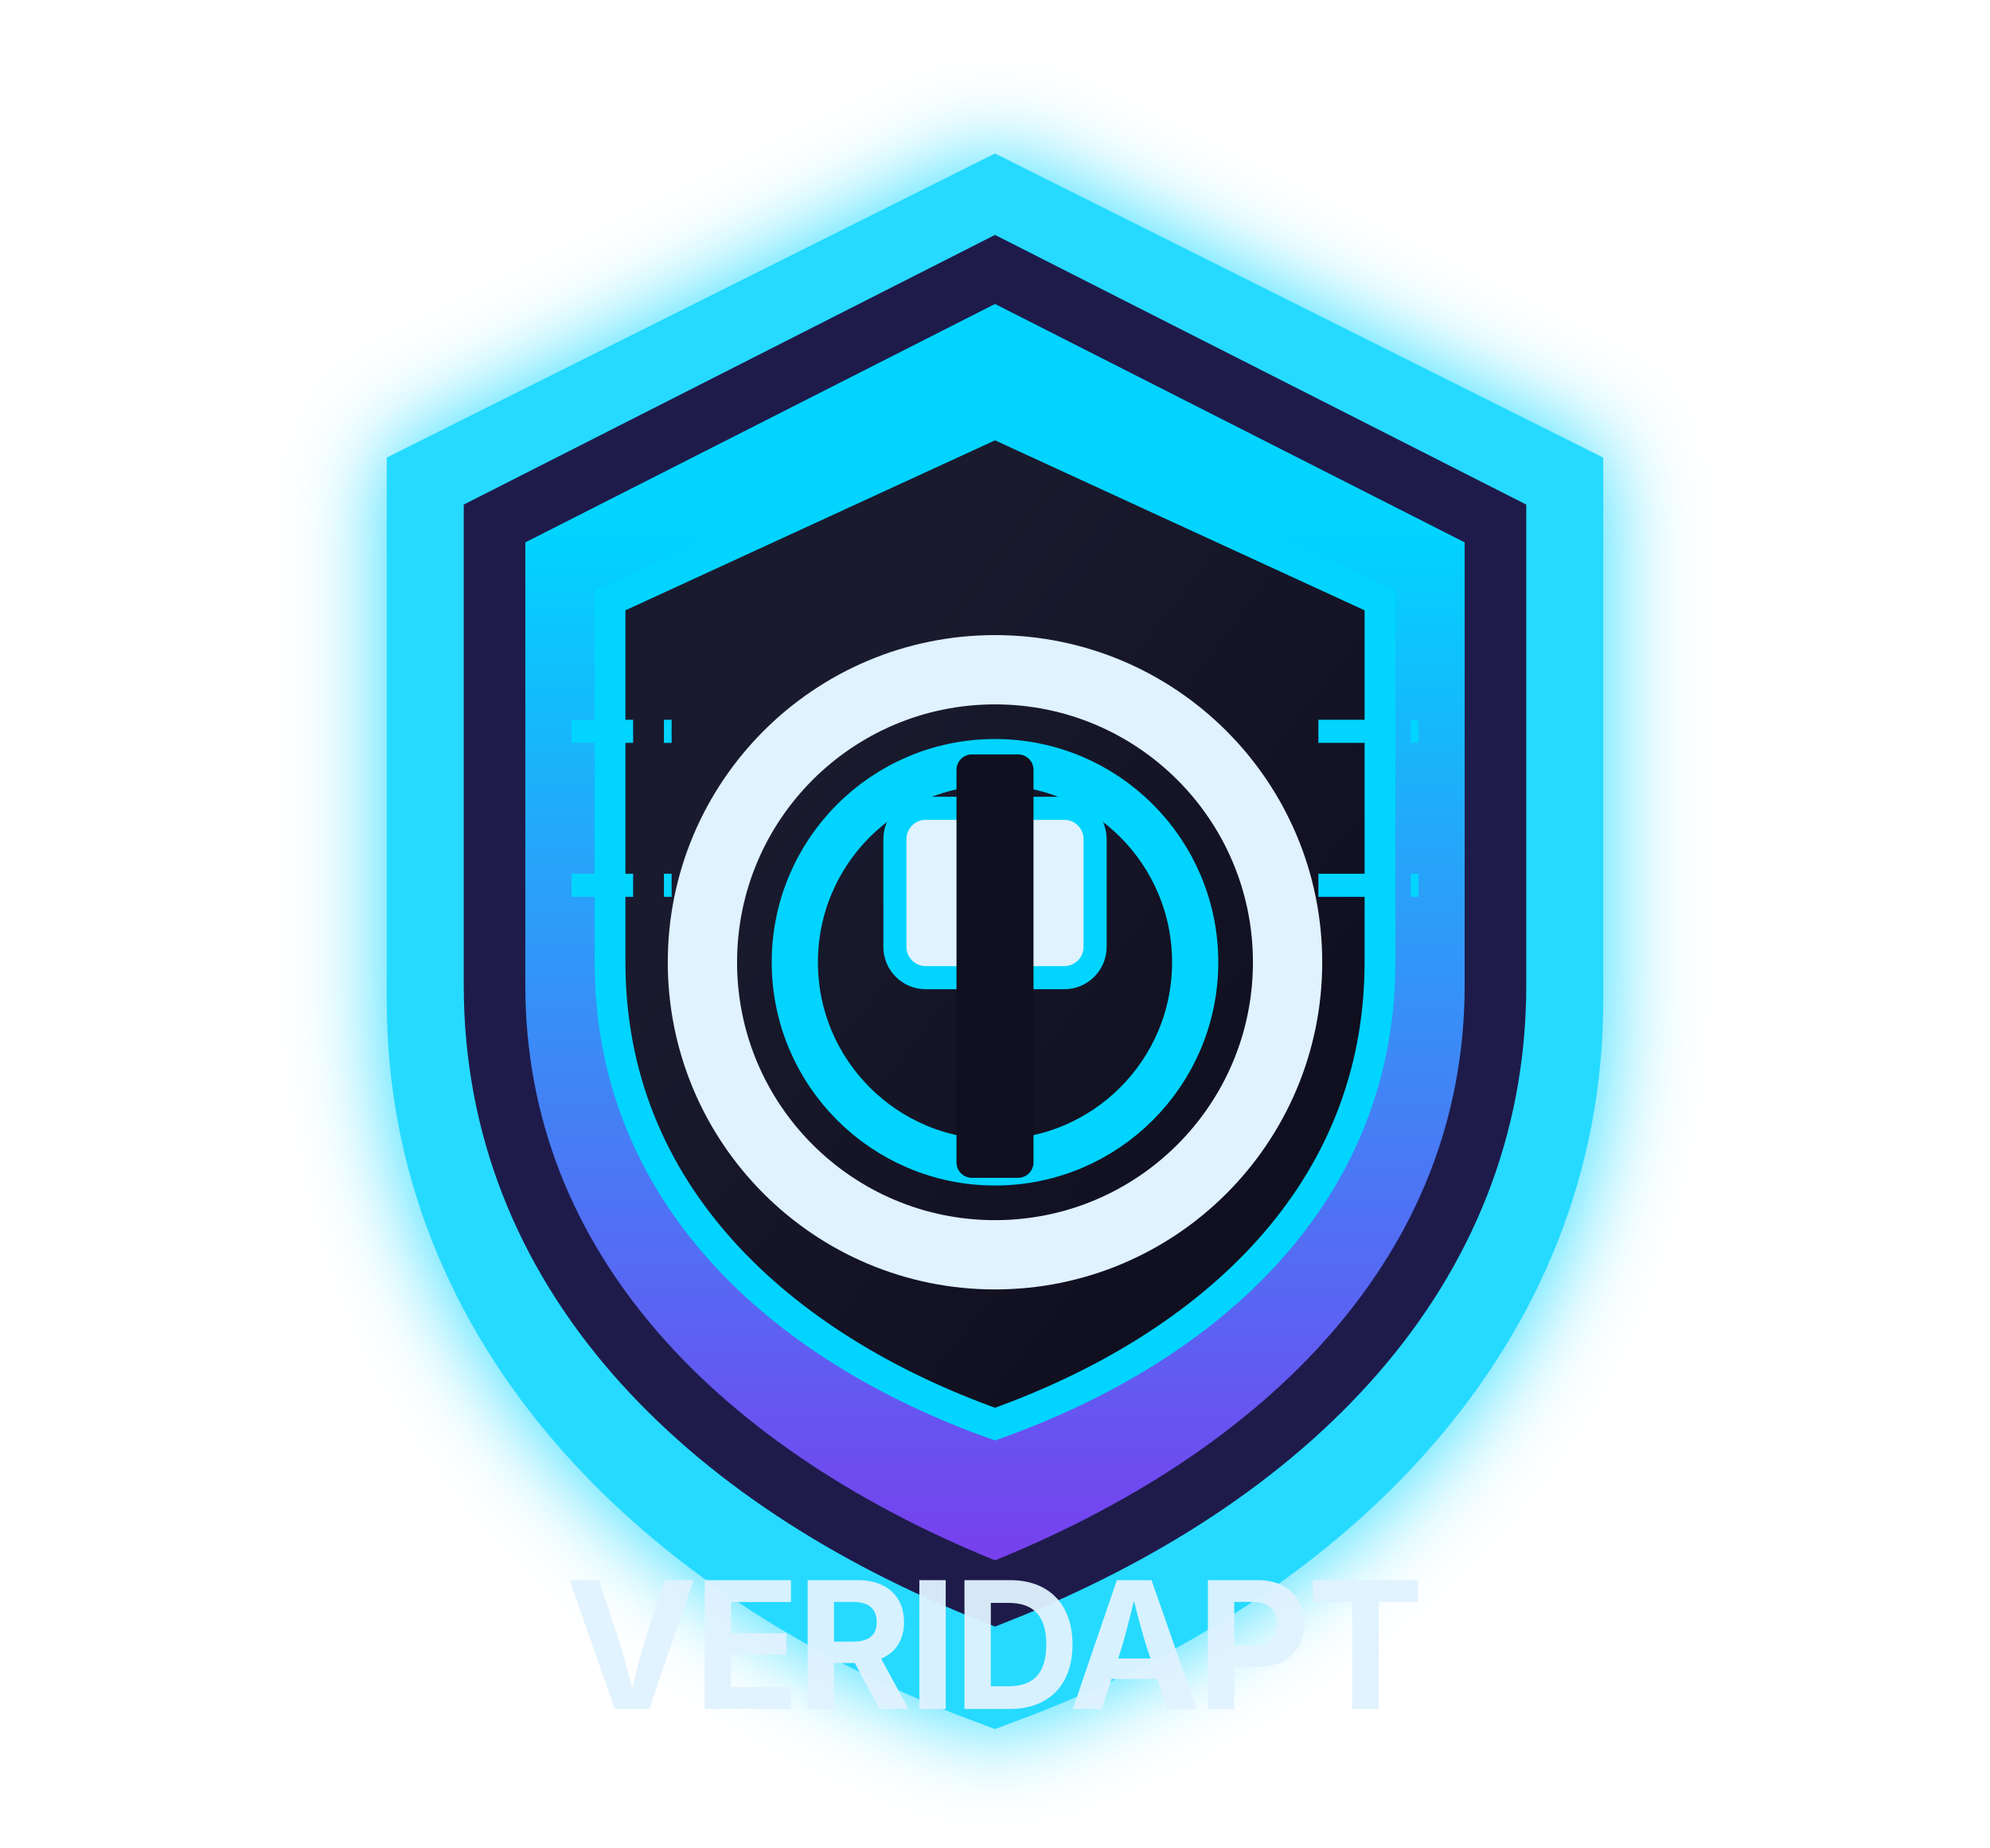
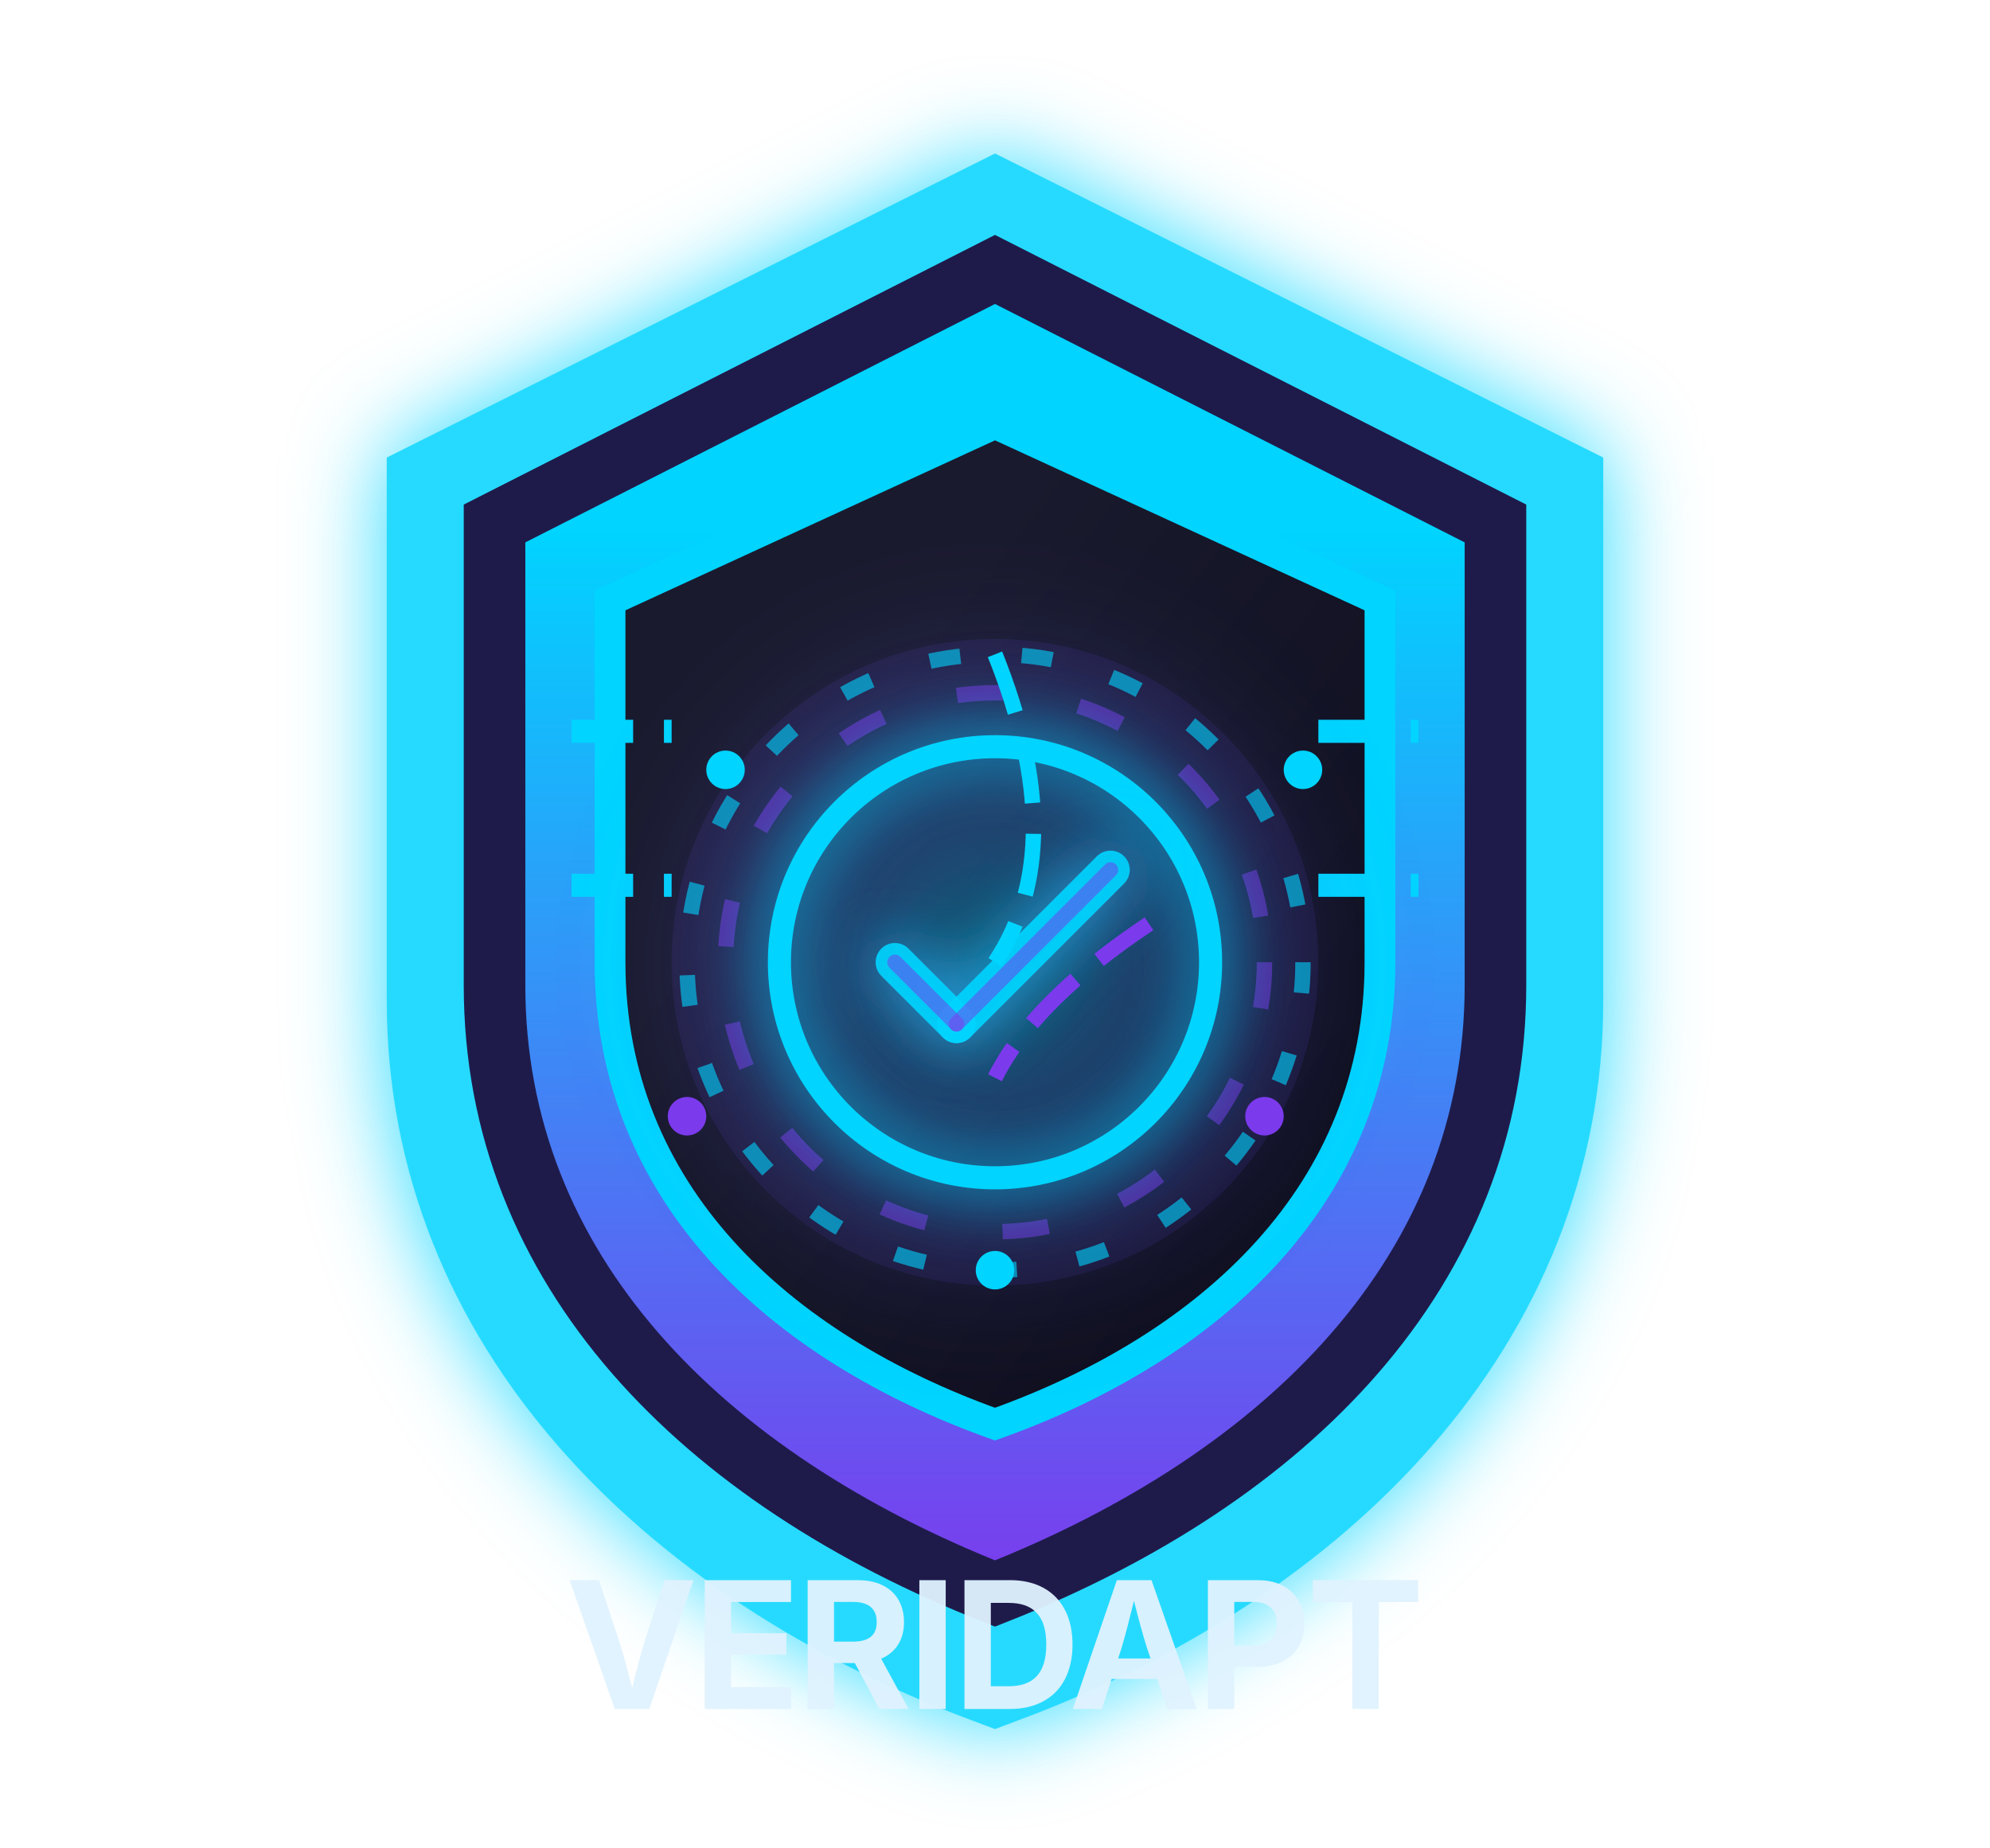
- <svg xmlns="http://www.w3.org/2000/svg" width="280" height="260" viewBox="0 0 240 240" fill="none" class="veridapt-logo">
+ <svg xmlns="http://www.w3.org/2000/svg" width="280" height="260" viewBox="0 0 240 240" fill="none" class="veridapt-logo-anime">
  <defs>
    <linearGradient id="shieldGrad" x1="50%" y1="20%" x2="50%" y2="100%" gradientUnits="objectBoundingBox">
      <stop offset="0%" stop-color="#00D4FF" />
      <stop offset="100%" stop-color="#7C3AED" />
    </linearGradient>
    <linearGradient id="innerGrad" x1="30%" y1="30%" x2="80%" y2="80%" gradientUnits="objectBoundingBox">
      <stop offset="0%" stop-color="#1A1A2E" />
      <stop offset="100%" stop-color="#0F0F1F" />
    </linearGradient>
+     <radialGradient id="checkmarkGlow" cx="50%" cy="50%" r="60%">
+       <stop offset="0%" stop-color="#00D4FF" stop-opacity="0.8" />
+       <stop offset="100%" stop-color="#7C3AED" stop-opacity="0.2" />
+     </radialGradient>
    <filter id="glow" x="-50%" y="-50%" width="200%" height="200%">
      <feGaussianBlur stdDeviation="6" result="coloredBlur" />
+       <feMerge>
+         <feMergeNode in="coloredBlur" />
+         <feMergeNode in="SourceGraphic" />
+       </feMerge>
+     </filter>
+     <filter id="strongGlow" x="-80%" y="-80%" width="260%" height="260%">
+       <feGaussianBlur stdDeviation="8" result="coloredBlur" />
+       <feMerge>
+         <feMergeNode in="coloredBlur" />
+         <feMergeNode in="SourceGraphic" />
+       </feMerge>
+     </filter>
+     <filter id="checkGlow" x="-100%" y="-100%" width="300%" height="300%">
+       <feGaussianBlur stdDeviation="4" result="coloredBlur" />
      <feMerge>
        <feMergeNode in="coloredBlur" />
        <feMergeNode in="SourceGraphic" />
      </feMerge>
    </filter>
    <style>
      @keyframes shieldPulse {
        0% { stroke-opacity: 0.6; }
        50% { stroke-opacity: 1; }
        100% { stroke-opacity: 0.6; }
      }
-       @keyframes lockPulse {
-         0% { transform: scale(1); }
-         50% { transform: scale(1.08); }
-         100% { transform: scale(1); }
+       
+       @keyframes checkmarkPulse {
+         0% { 
+           transform: scale(1);
+           filter: drop-shadow(0 0 8px rgba(0, 212, 255, 0.6));
+         }
+         50% { 
+           transform: scale(1.1);
+           filter: drop-shadow(0 0 16px rgba(124, 58, 237, 0.8));
+         }
+         100% { 
+           transform: scale(1);
+           filter: drop-shadow(0 0 8px rgba(0, 212, 255, 0.6));
+         }
      }
+       
+       @keyframes ringRotate {
+         0% { transform: rotate(0deg); }
+         100% { transform: rotate(360deg); }
+       }
+       
+       @keyframes orbitDots {
+         0% { opacity: 0.3; }
+         50% { opacity: 1; }
+         100% { opacity: 0.3; }
+       }
+       
      @keyframes circuitFlow {
        0% { stroke-dashoffset: 20; }
        100% { stroke-dashoffset: 0; }
      }
+ 
+       @keyframes lightTrail {
+         0% { stroke-dashoffset: 30; opacity: 0; }
+         50% { opacity: 1; }
+         100% { stroke-dashoffset: 0; opacity: 0; }
+       }
+ 
      .shield-outline {
        animation: shieldPulse 3s ease-in-out infinite;
      }
-       .lock-group {
-         animation: lockPulse 2.5s ease-in-out infinite;
+ 
+       .checkmark-group {
+         animation: checkmarkPulse 2.5s ease-in-out infinite;
        transform-origin: 120px 125px;
      }
+ 
+       .ring-rotate {
+         animation: ringRotate 4s linear infinite;
+         transform-origin: 120px 125px;
+       }
+ 
+       .orbit-dot {
+         animation: orbitDots 2s ease-in-out infinite;
+       }
+ 
      .circuit-line {
        stroke-dasharray: 8 4;
        animation: circuitFlow 1.5s linear infinite;
+       }
+ 
+       .light-trail {
+         stroke-dasharray: 8 4;
+         animation: lightTrail 2s ease-in-out infinite;
      }
    </style>
  </defs>
  <path d="M120 30 L190 65 L190 130 C190 170 160 200 120 215 C80 200 50 170 50 130 L50 65 Z" fill="none" stroke="#00D4FF" stroke-width="18" opacity="0.85" filter="url(#glow)" class="shield-outline" />
  <path d="M120 35 L185 68 L185 128 C185 165 158 192 120 207 C82 192 55 165 55 128 L55 68 Z" fill="url(#shieldGrad)" stroke="#1E1B4B" stroke-width="8" />
  <path d="M120 55 L170 78 L170 125 C170 155 148 175 120 185 C92 175 70 155 70 125 L70 78 Z" fill="url(#innerGrad)" stroke="#00D4FF" stroke-width="4" />
  <path d="M65 95 L78 95" stroke="#00D4FF" stroke-width="3" class="circuit-line" style="animation-delay: 0s;" />
  <path d="M65 115 L78 115" stroke="#00D4FF" stroke-width="3" class="circuit-line" style="animation-delay: 0.4s;" />
  <path d="M162 95 L175 95" stroke="#00D4FF" stroke-width="3" class="circuit-line" style="animation-delay: 0.2s;" />
  <path d="M162 115 L175 115" stroke="#00D4FF" stroke-width="3" class="circuit-line" style="animation-delay: 0.6s;" />
-   <g class="lock-group">
-     <circle cx="120" cy="125" r="38" fill="none" stroke="#E0F2FE" stroke-width="9" />
-     <circle cx="120" cy="125" r="26" fill="none" stroke="#00D4FF" stroke-width="6" />
-     <rect x="107" y="105" width="26" height="22" rx="4" fill="#E0F2FE" stroke="#00D4FF" stroke-width="3" />
-     <rect x="115" y="98" width="10" height="55" rx="2" fill="#0F0F1F" />
+   <g class="checkmark-group">
+     <circle cx="120" cy="125" r="42" fill="url(#checkmarkGlow)" opacity="0.4" filter="url(#strongGlow)" />
+     <g class="ring-rotate">
+       <circle cx="120" cy="125" r="40" fill="none" stroke="#00D4FF" stroke-width="2" opacity="0.6" stroke-dasharray="4 8" />
+     </g>
+     <g style="animation: ringRotate 6s linear infinite reverse; transform-origin: 120px 125px;">
+       <circle cx="120" cy="125" r="35" fill="none" stroke="#7C3AED" stroke-width="2" opacity="0.5" stroke-dasharray="6 10" />
+     </g>
+     <circle cx="120" cy="125" r="28" fill="none" stroke="#00D4FF" stroke-width="3" filter="url(#checkGlow)" />
+     <g filter="url(#checkGlow)">
+       <line x1="107" y1="125" x2="115" y2="133" stroke="#00D4FF" stroke-width="5" stroke-linecap="round" opacity="0.9" />
+       <line x1="115" y1="133" x2="135" y2="113" stroke="#00D4FF" stroke-width="5" stroke-linecap="round" opacity="0.9" />
+       <line x1="107" y1="125" x2="115" y2="133" stroke="#7C3AED" stroke-width="2" stroke-linecap="round" opacity="0.5" />
+       <line x1="115" y1="133" x2="135" y2="113" stroke="#7C3AED" stroke-width="2" stroke-linecap="round" opacity="0.5" />
+     </g>
+     <circle cx="160" cy="100" r="2.5" fill="#00D4FF" class="orbit-dot" style="animation-delay: 0s;" />
+     <circle cx="155" cy="145" r="2.5" fill="#7C3AED" class="orbit-dot" style="animation-delay: 0.3s;" />
+     <circle cx="120" cy="165" r="2.5" fill="#00D4FF" class="orbit-dot" style="animation-delay: 0.6s;" />
+     <circle cx="80" cy="145" r="2.5" fill="#7C3AED" class="orbit-dot" style="animation-delay: 0.9s;" />
+     <circle cx="85" cy="100" r="2.5" fill="#00D4FF" class="orbit-dot" style="animation-delay: 1.2s;" />
  </g>
+   <path d="M120 85 Q130 110 120 125" stroke="#00D4FF" stroke-width="2" fill="none" class="light-trail" style="animation-delay: 0s;" />
+   <path d="M140 120 Q125 130 120 140" stroke="#7C3AED" stroke-width="2" fill="none" class="light-trail" style="animation-delay: 0.5s;" />
  <text x="120" y="222" text-anchor="middle" fill="#E0F2FE" font-family="Inter, system-ui, sans-serif" font-size="23" font-weight="700" letter-spacing="-0.6px" opacity="0.95">VERIDAPT</text>
</svg>
